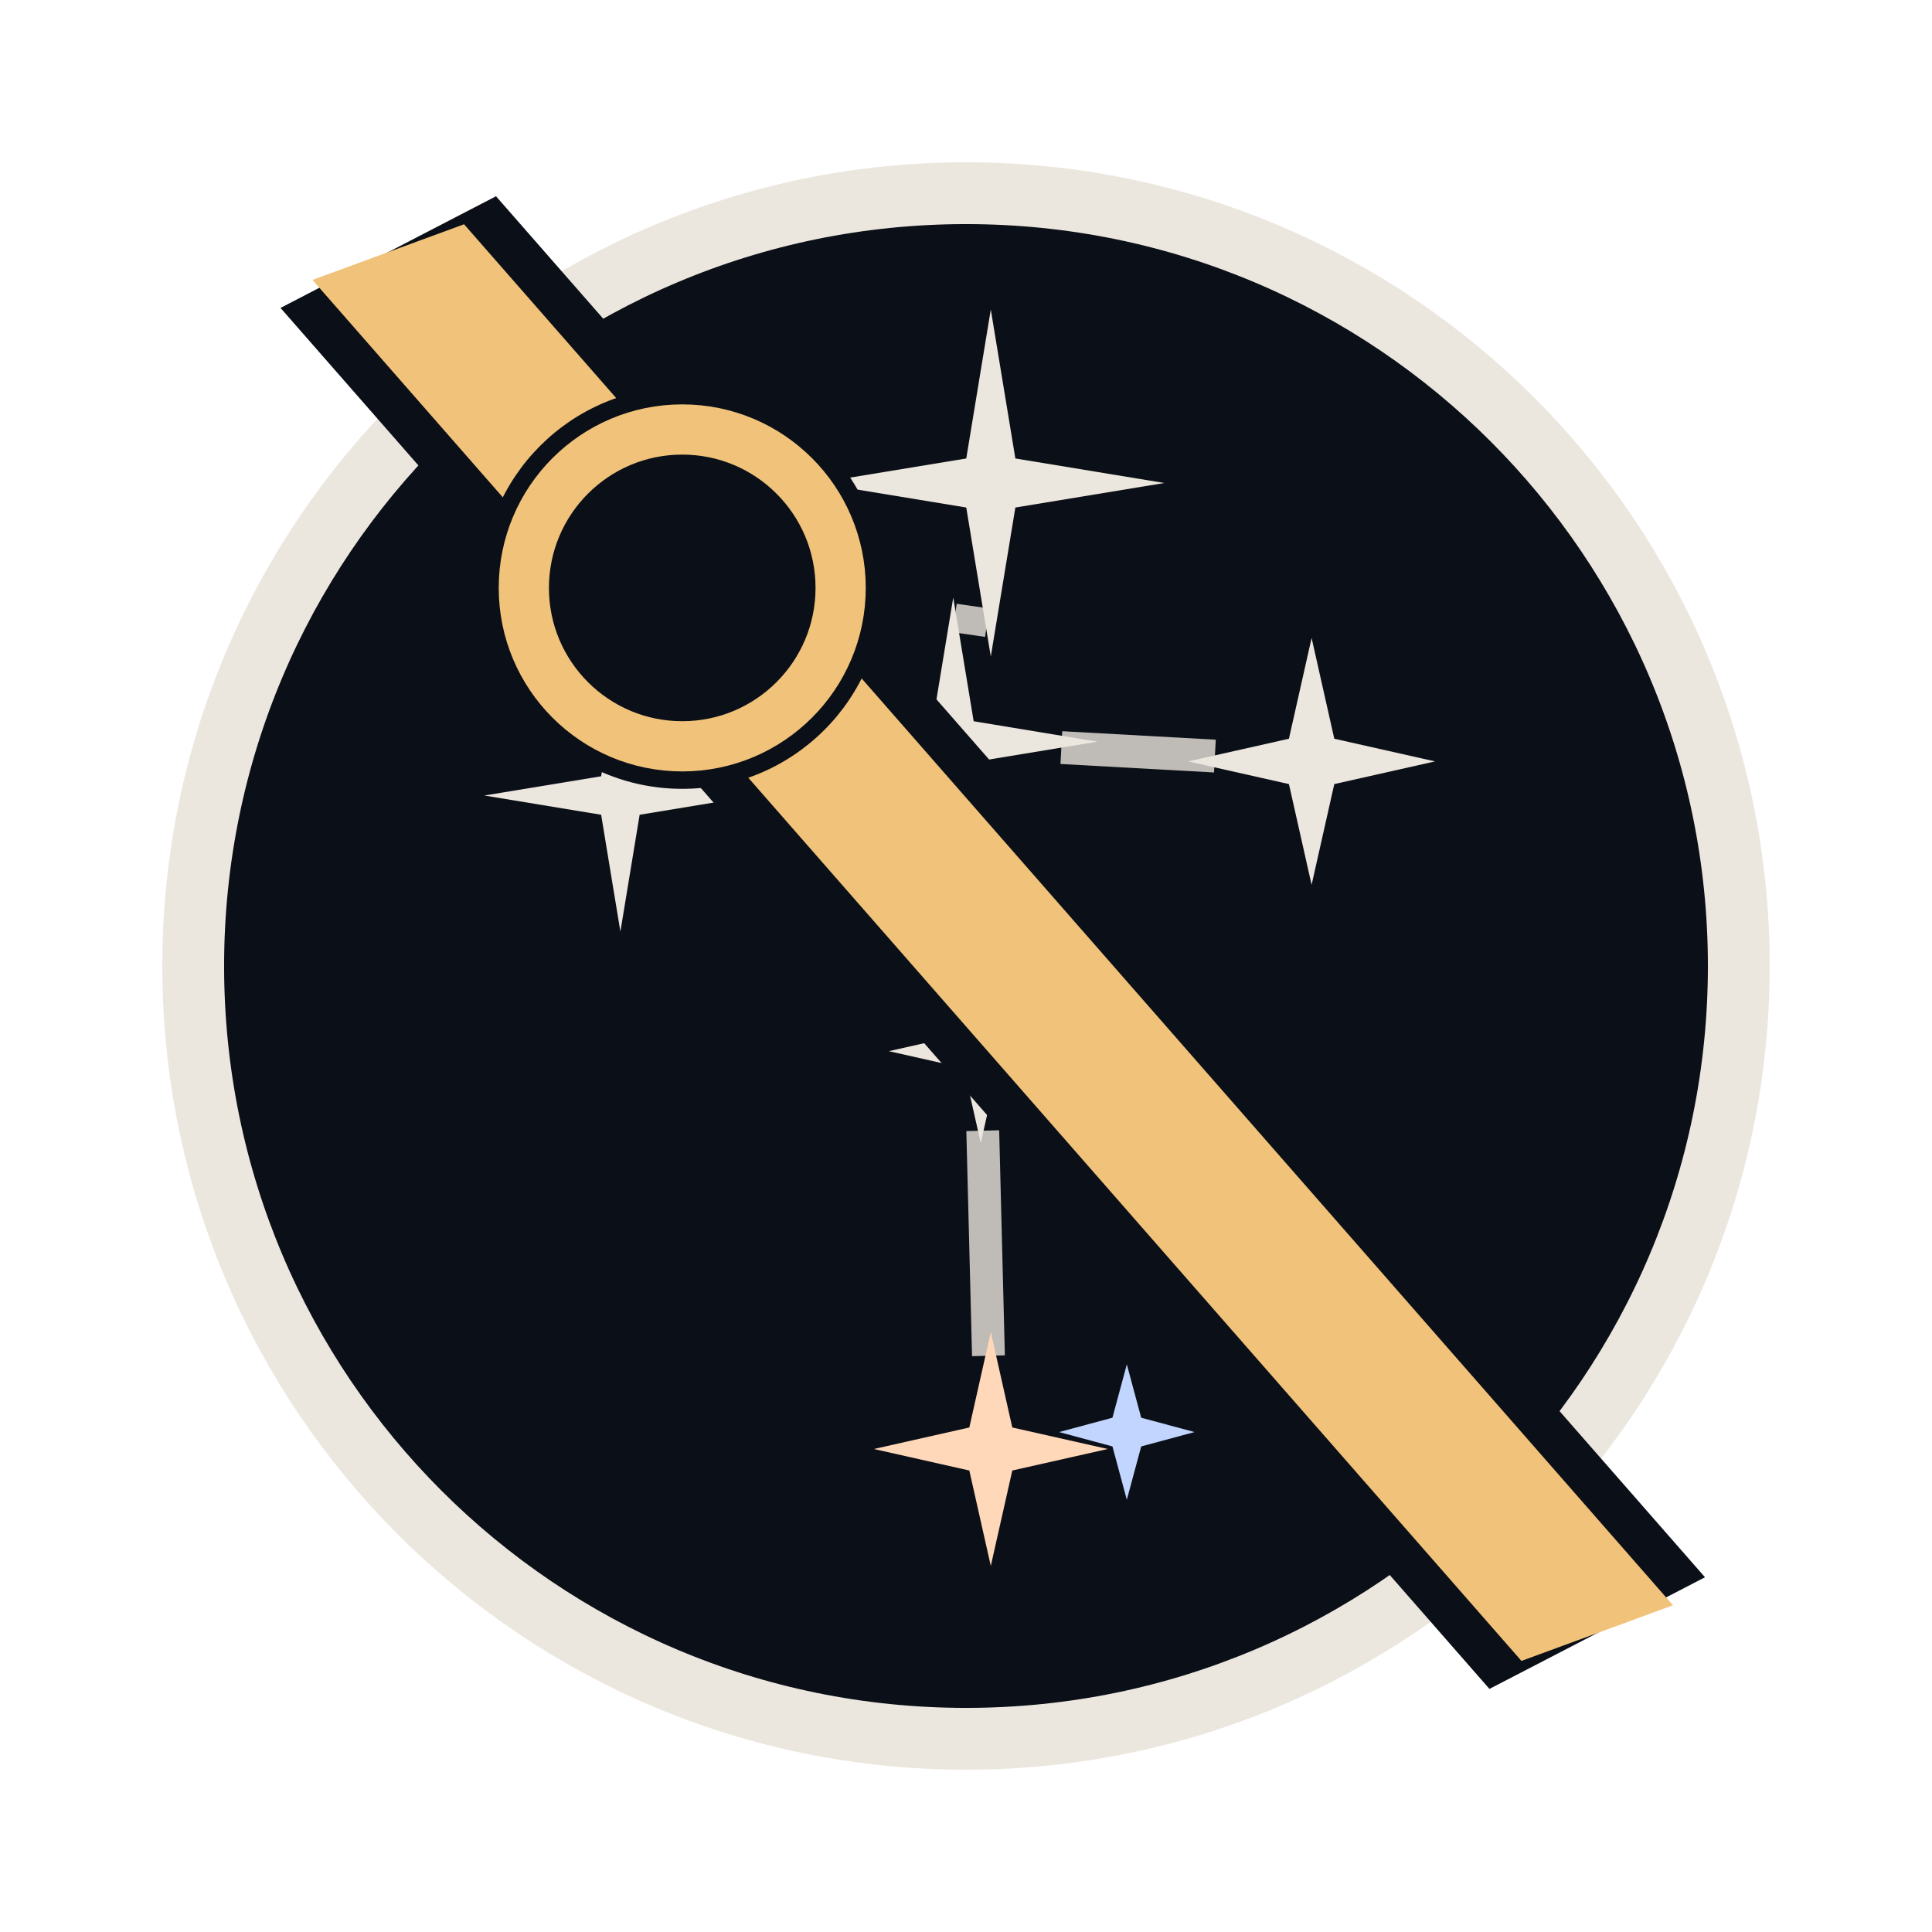
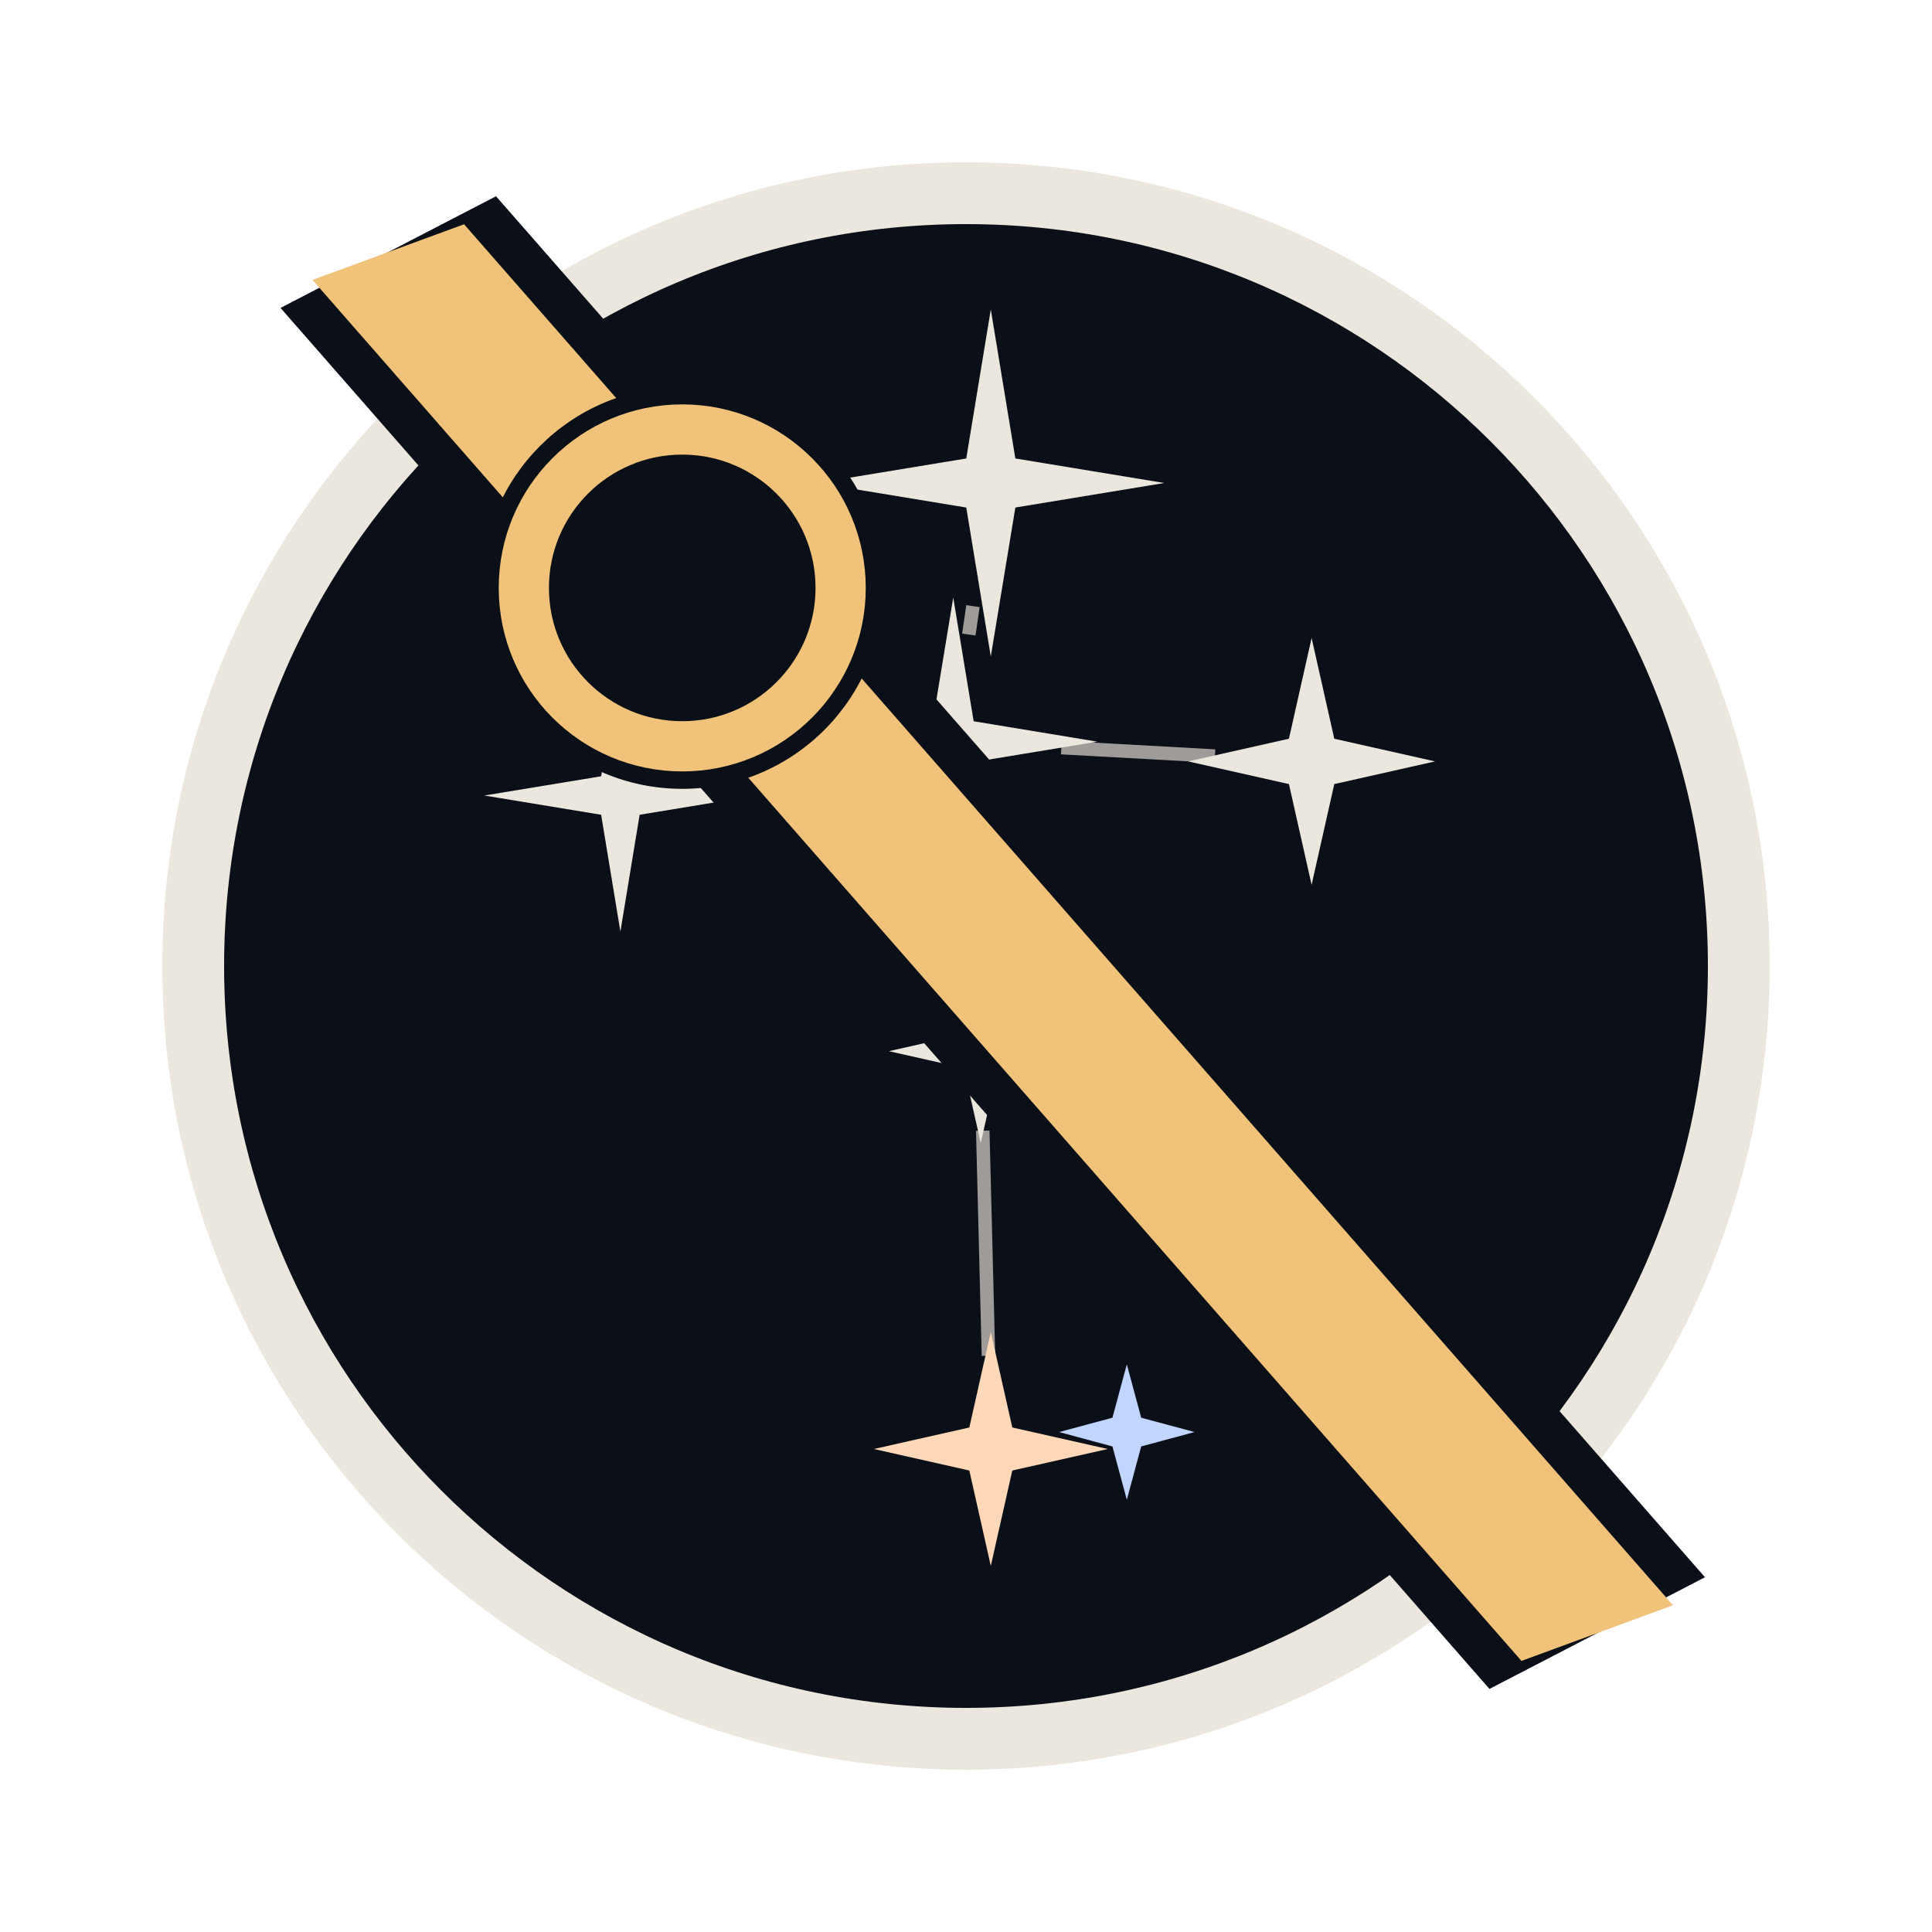
<svg xmlns="http://www.w3.org/2000/svg" viewBox="0 0 512 512" role="img" aria-label="Cygnus mark: the Northern Cross badged, struck by a transit at 131.2 degrees (seed 20260930)">
  <circle cx="256.0" cy="256.0" r="204.80" fill="#0b0f17" stroke="#ece7de" stroke-width="16.38" />
-   <line x1="257.84" y1="160.63" x2="256.75" y2="168.16" stroke="#ece7de" stroke-width="8.70" stroke-linecap="butt" opacity=".8" />
-   <line x1="255.16" y1="225.12" x2="258.05" y2="257.58" stroke="#ece7de" stroke-width="8.70" stroke-linecap="butt" opacity=".8" />
-   <line x1="260.44" y1="299.64" x2="261.95" y2="359.29" stroke="#ece7de" stroke-width="8.70" stroke-linecap="butt" opacity=".8" />
-   <line x1="321.96" y1="200.37" x2="281.27" y2="198.12" stroke="#ece7de" stroke-width="8.70" stroke-linecap="butt" opacity=".8" />
-   <line x1="224.31" y1="201.13" x2="191.57" y2="206.42" stroke="#ece7de" stroke-width="8.70" stroke-linecap="butt" opacity=".8" />
+   <line x1="257.84" y1="160.63" x2="256.75" y2="168.16" stroke="#ece7de" stroke-width="3.58" stroke-linecap="butt" opacity=".65" />
+   <line x1="255.16" y1="225.12" x2="258.05" y2="257.58" stroke="#ece7de" stroke-width="3.58" stroke-linecap="butt" opacity=".65" />
+   <line x1="260.44" y1="299.64" x2="261.95" y2="359.29" stroke="#ece7de" stroke-width="3.58" stroke-linecap="butt" opacity=".65" />
+   <line x1="321.96" y1="200.37" x2="281.27" y2="198.12" stroke="#ece7de" stroke-width="3.58" stroke-linecap="butt" opacity=".65" />
+   <line x1="224.31" y1="201.13" x2="191.57" y2="206.42" stroke="#ece7de" stroke-width="3.58" stroke-linecap="butt" opacity=".65" />
  <polygon points="262.57,82.02 269.08,121.50 308.55,128.00 269.08,134.50 262.57,173.98 256.07,134.50 216.60,128.00 256.07,121.50" fill="#ece7de" />
  <polygon points="252.62,158.35 258.03,191.14 290.82,196.55 258.03,201.95 252.62,234.74 247.22,201.95 214.43,196.55 247.22,191.14" fill="#ece7de" />
  <polygon points="164.41,174.75 169.51,205.72 200.48,210.82 169.51,215.92 164.41,246.88 159.31,215.92 128.35,210.82 159.31,205.72" fill="#ece7de" />
  <polygon points="347.59,169.07 353.60,195.77 380.30,201.78 353.60,207.79 347.59,234.49 341.58,207.79 314.88,201.78 341.58,195.77" fill="#ece7de" />
  <polygon points="259.91,254.22 264.39,274.09 284.26,278.57 264.39,283.05 259.91,302.92 255.43,283.05 235.56,278.57 255.43,274.09" fill="#ece7de" />
  <polygon points="262.57,353.01 268.27,378.30 293.56,384.00 268.27,389.70 262.57,414.99 256.88,389.70 231.59,384.00 256.88,378.30" fill="#ffd8b9" />
  <polygon points="298.62,361.57 302.43,375.71 316.57,379.51 302.43,383.32 298.62,397.46 294.81,383.32 280.68,379.51 294.81,375.71" fill="#c1d5ff" />
  <polygon points="451.84,417.99 131.45,52.01 74.34,81.60 394.72,447.58" fill="#0b0f17" />
  <polygon points="443.36,425.41 122.98,59.43 82.81,74.18 403.20,440.16" fill="#f0c27a" />
  <circle cx="180.80" cy="155.80" r="53.25" fill="#0b0f17" />
  <circle cx="180.80" cy="155.80" r="41.98" fill="#0b0f17" stroke="#f0c27a" stroke-width="13.31" />
</svg>
